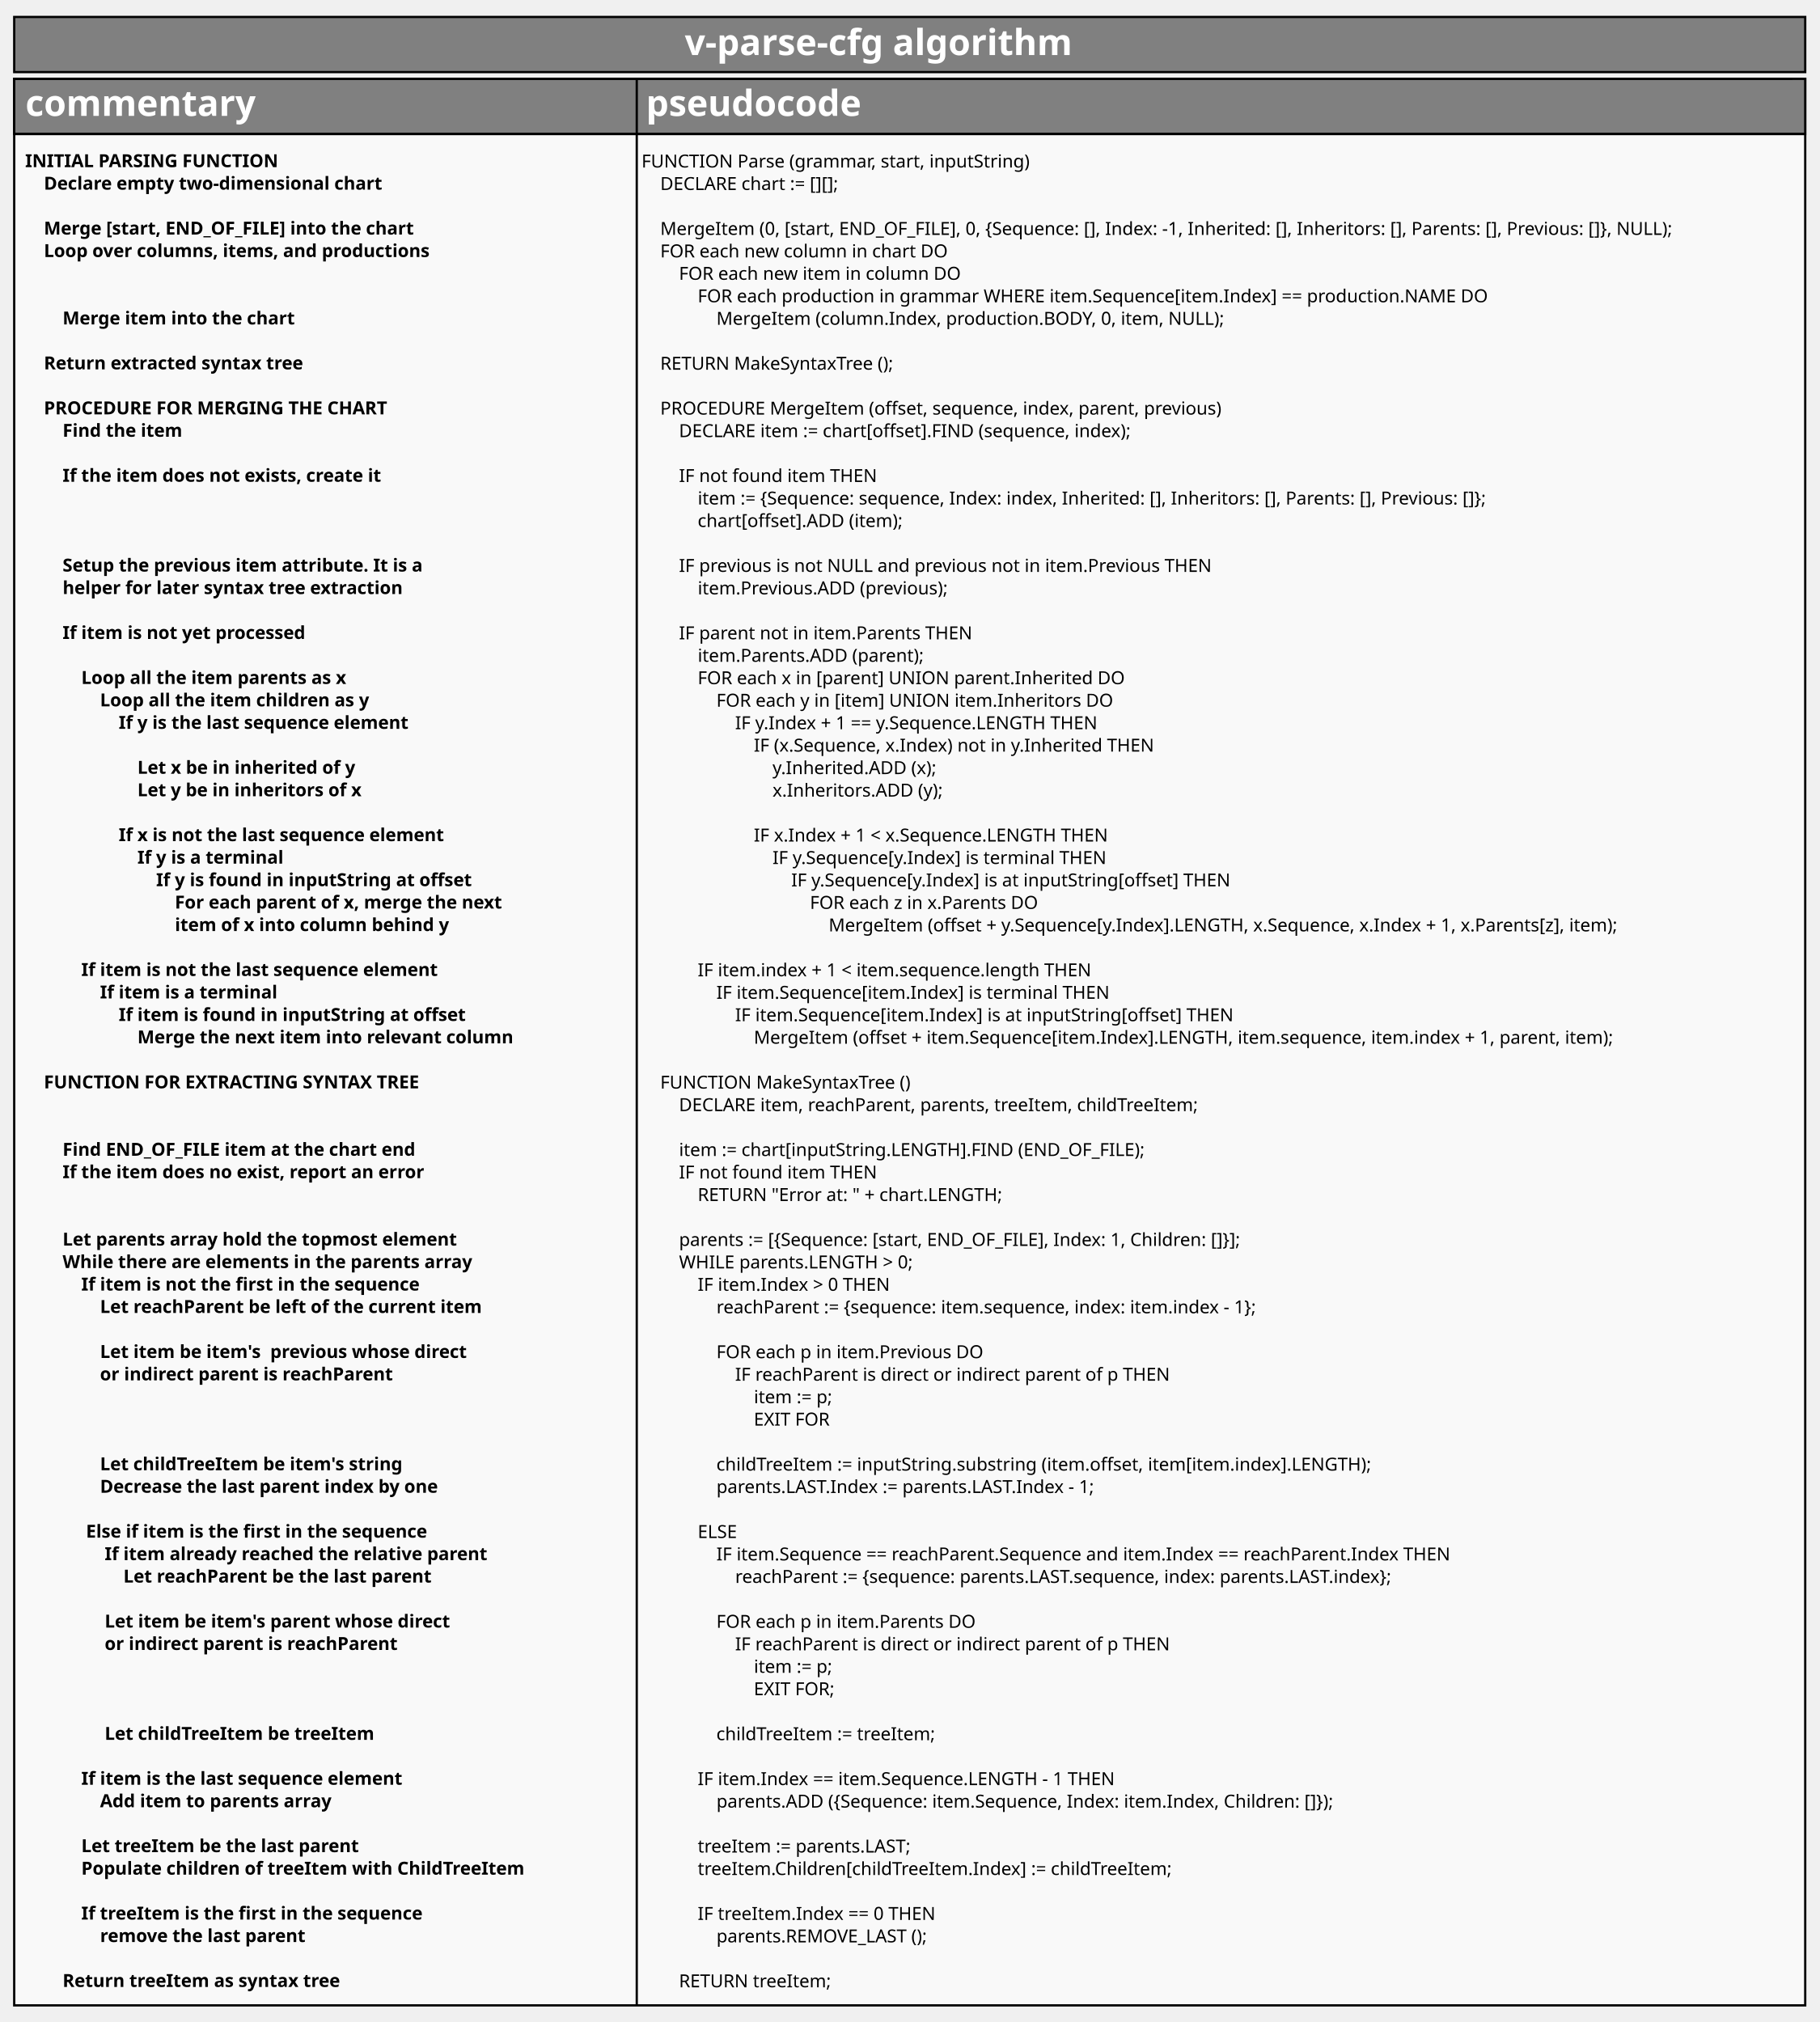
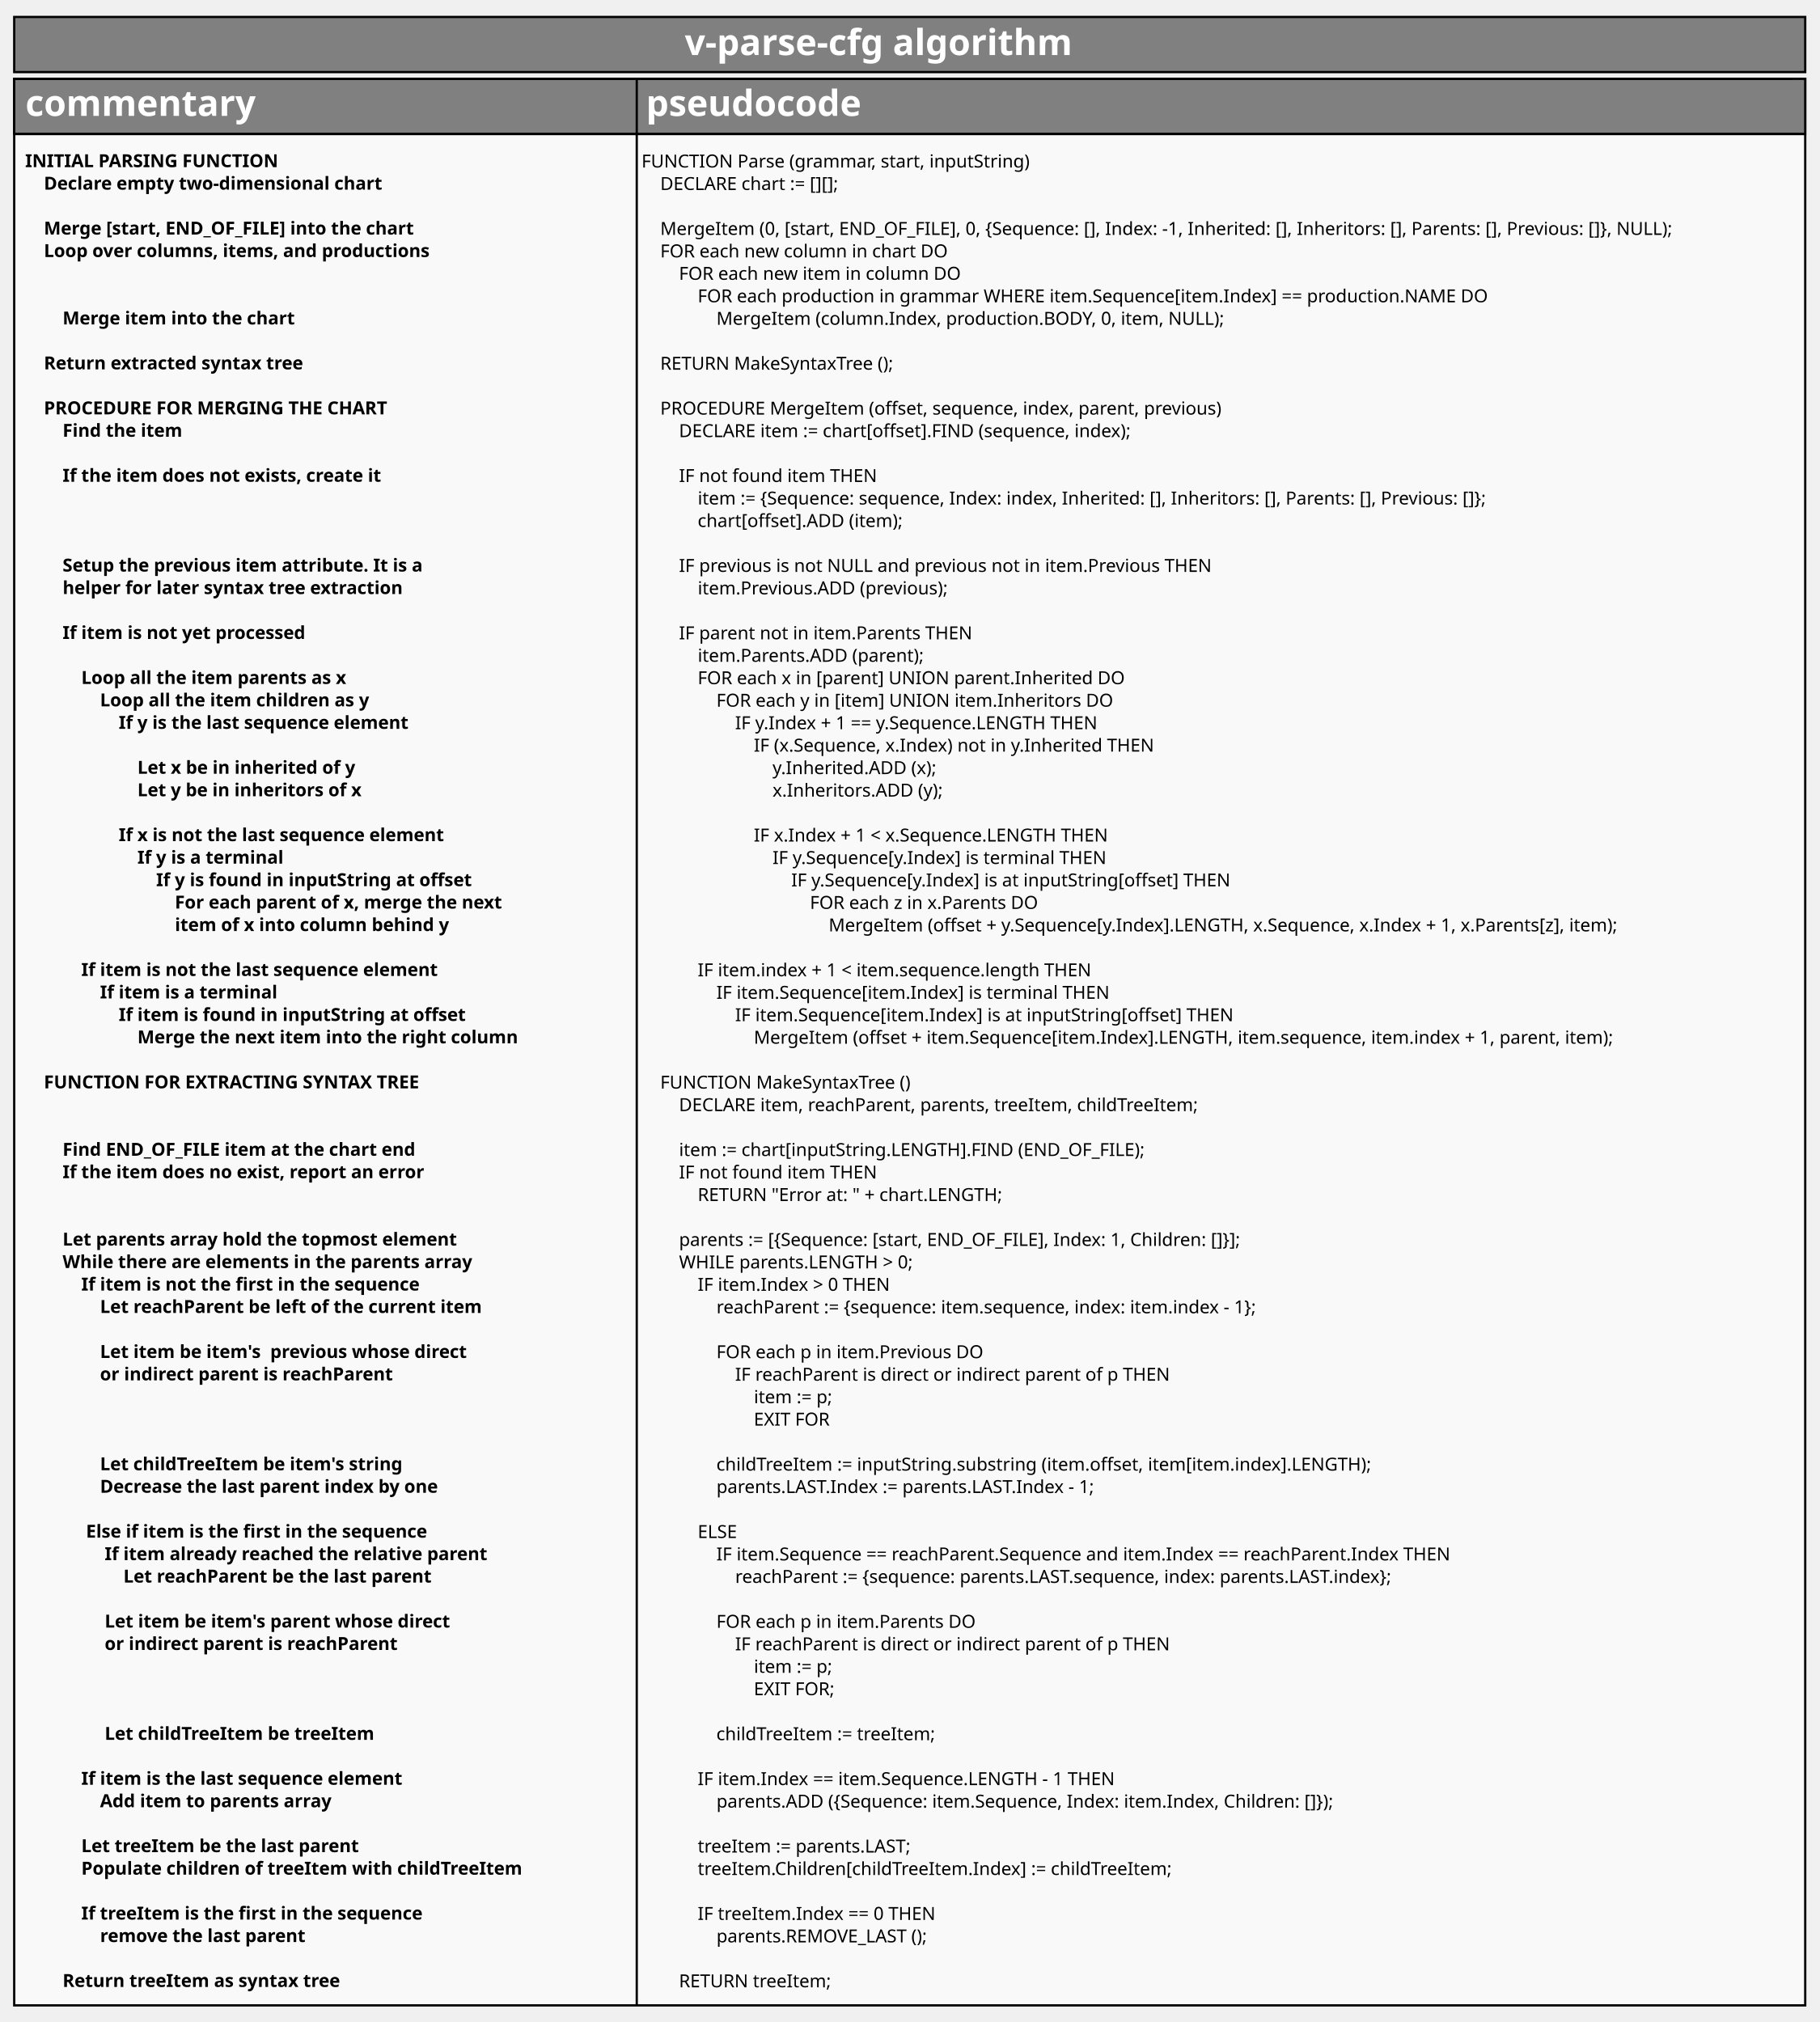
<svg xmlns="http://www.w3.org/2000/svg" width="810" height="900" viewBox="0 0 214.312 238.125" version="1.1" id="svg5">
  <defs id="defs2" />
  <g id="layer1">
    <rect style="fill:#808080;stroke:#000000;stroke-width:0.265;stroke-miterlimit:4;stroke-dasharray:none" id="rect3934" width="210.899" height="6.494" x="1.673" y="1.996" />
    <rect style="fill:#f9f9f9;stroke:#000000;stroke-width:0.265;stroke-miterlimit:4;stroke-dasharray:none" id="rect47043" width="210.899" height="226.879" x="1.673" y="9.288" />
    <rect style="fill:#808080;stroke:#000000;stroke-width:0.265;stroke-miterlimit:4;stroke-dasharray:none" id="rect61286" width="210.899" height="6.494" x="1.673" y="9.288" />
    <text xml:space="preserve" style="font-size:2.117px;line-height:1.25;font-family:sans-serif;stroke-width:0.265" x="73.345" y="19.726" id="text2938">
      <tspan id="tspan2936" style="font-size:2.117px;stroke-width:0.265" x="73.345" y="19.726">    FUNCTION Parse (grammar, start, inputString)</tspan>
      <tspan style="font-size:2.117px;stroke-width:0.265" x="73.345" y="22.372" id="tspan2940">        DECLARE chart := [][];</tspan>
      <tspan style="font-size:2.117px;stroke-width:0.265" x="73.345" y="25.018" id="tspan2942">        </tspan>
      <tspan style="font-size:2.117px;stroke-width:0.265" x="73.345" y="27.664" id="tspan2944">        MergeItem (0, [start, END_OF_FILE], 0, {Sequence: [], Index: -1, Inherited: [], Inheritors: [], Parents: [], Previous: []}, NULL);</tspan>
      <tspan style="font-size:2.117px;stroke-width:0.265" x="73.345" y="30.31" id="tspan2946">        FOR each new column in chart DO</tspan>
      <tspan style="font-size:2.117px;stroke-width:0.265" x="73.345" y="32.956" id="tspan2948">            FOR each new item in column DO</tspan>
      <tspan style="font-size:2.117px;stroke-width:0.265" x="73.345" y="35.602" id="tspan2950">                FOR each production in grammar WHERE item.Sequence[item.Index] == production.NAME DO</tspan>
      <tspan style="font-size:2.117px;stroke-width:0.265" x="73.345" y="38.247" id="tspan2952">                    MergeItem (column.Index, production.BODY, 0, item, NULL);</tspan>
      <tspan style="font-size:2.117px;stroke-width:0.265" x="73.345" y="40.893" id="tspan2954" />
      <tspan style="font-size:2.117px;stroke-width:0.265" x="73.345" y="43.539" id="tspan2956">        RETURN MakeSyntaxTree ();</tspan>
      <tspan style="font-size:2.117px;stroke-width:0.265" x="73.345" y="46.185" id="tspan2958" />
      <tspan style="font-size:2.117px;stroke-width:0.265" x="73.345" y="48.831" id="tspan2960">        PROCEDURE MergeItem (offset, sequence, index, parent, previous)</tspan>
      <tspan style="font-size:2.117px;stroke-width:0.265" x="73.345" y="51.477" id="tspan2962">            DECLARE item := chart[offset].FIND (sequence, index);</tspan>
      <tspan style="font-size:2.117px;stroke-width:0.265" x="73.345" y="54.122" id="tspan2964" />
      <tspan style="font-size:2.117px;stroke-width:0.265" x="73.345" y="56.768" id="tspan2966">            IF not found item THEN</tspan>
      <tspan style="font-size:2.117px;stroke-width:0.265" x="73.345" y="59.414" id="tspan2968">                item := {Sequence: sequence, Index: index, Inherited: [], Inheritors: [], Parents: [], Previous: []};</tspan>
      <tspan style="font-size:2.117px;stroke-width:0.265" x="73.345" y="62.06" id="tspan2970">                chart[offset].ADD (item);</tspan>
      <tspan style="font-size:2.117px;stroke-width:0.265" x="73.345" y="64.706" id="tspan2972" />
      <tspan style="font-size:2.117px;stroke-width:0.265" x="73.345" y="67.352" id="tspan2974">            IF previous is not NULL and previous not in item.Previous THEN</tspan>
      <tspan style="font-size:2.117px;stroke-width:0.265" x="73.345" y="69.997" id="tspan2976">                item.Previous.ADD (previous);</tspan>
      <tspan style="font-size:2.117px;stroke-width:0.265" x="73.345" y="72.643" id="tspan2978" />
      <tspan style="font-size:2.117px;stroke-width:0.265" x="73.345" y="75.289" id="tspan2980">            IF parent not in item.Parents THEN</tspan>
      <tspan style="font-size:2.117px;stroke-width:0.265" x="73.345" y="77.935" id="tspan2982">                item.Parents.ADD (parent);</tspan>
      <tspan style="font-size:2.117px;stroke-width:0.265" x="73.345" y="80.581" id="tspan2984">                FOR each x in [parent] UNION parent.Inherited DO</tspan>
      <tspan style="font-size:2.117px;stroke-width:0.265" x="73.345" y="83.227" id="tspan2986">                    FOR each y in [item] UNION item.Inheritors DO</tspan>
      <tspan style="font-size:2.117px;stroke-width:0.265" x="73.345" y="85.872" id="tspan2988">                        IF y.Index + 1 == y.Sequence.LENGTH THEN</tspan>
      <tspan style="font-size:2.117px;stroke-width:0.265" x="73.345" y="88.518" id="tspan2990">                            IF (x.Sequence, x.Index) not in y.Inherited THEN</tspan>
      <tspan style="font-size:2.117px;stroke-width:0.265" x="73.345" y="91.164" id="tspan2992">                                y.Inherited.ADD (x);</tspan>
      <tspan style="font-size:2.117px;stroke-width:0.265" x="73.345" y="93.81" id="tspan2994">                                x.Inheritors.ADD (y);</tspan>
      <tspan style="font-size:2.117px;stroke-width:0.265" x="73.345" y="96.456" id="tspan2996" />
      <tspan style="font-size:2.117px;stroke-width:0.265" x="73.345" y="99.102" id="tspan2998">                            IF x.Index + 1 &lt; x.Sequence.LENGTH THEN</tspan>
      <tspan style="font-size:2.117px;stroke-width:0.265" x="73.345" y="101.747" id="tspan3000">                                IF y.Sequence[y.Index] is terminal THEN</tspan>
      <tspan style="font-size:2.117px;stroke-width:0.265" x="73.345" y="104.393" id="tspan3002">                                    IF y.Sequence[y.Index] is at inputString[offset] THEN</tspan>
      <tspan style="font-size:2.117px;stroke-width:0.265" x="73.345" y="107.039" id="tspan3004">                                        FOR each z in x.Parents DO</tspan>
      <tspan style="font-size:2.117px;stroke-width:0.265" x="73.345" y="109.685" id="tspan3006">                                            MergeItem (offset + y.Sequence[y.Index].LENGTH, x.Sequence, x.Index + 1, x.Parents[z], item);</tspan>
      <tspan style="font-size:2.117px;stroke-width:0.265" x="73.345" y="112.331" id="tspan3008" />
      <tspan style="font-size:2.117px;stroke-width:0.265" x="73.345" y="114.977" id="tspan3010">                IF item.index + 1 &lt; item.sequence.length THEN</tspan>
      <tspan style="font-size:2.117px;stroke-width:0.265" x="73.345" y="117.622" id="tspan3012">                    IF item.Sequence[item.Index] is terminal THEN</tspan>
      <tspan style="font-size:2.117px;stroke-width:0.265" x="73.345" y="120.268" id="tspan3014">                        IF item.Sequence[item.Index] is at inputString[offset] THEN</tspan>
      <tspan style="font-size:2.117px;stroke-width:0.265" x="73.345" y="122.914" id="tspan3016">                            MergeItem (offset + item.Sequence[item.Index].LENGTH, item.sequence, item.index + 1, parent, item);</tspan>
      <tspan style="font-size:2.117px;stroke-width:0.265" x="73.345" y="125.56" id="tspan3018" />
      <tspan style="font-size:2.117px;stroke-width:0.265" x="73.345" y="128.206" id="tspan3020">        FUNCTION MakeSyntaxTree ()</tspan>
      <tspan style="font-size:2.117px;stroke-width:0.265" x="73.345" y="130.852" id="tspan3022">            DECLARE item, reachParent, parents, treeItem, childTreeItem;</tspan>
      <tspan style="font-size:2.117px;stroke-width:0.265" x="73.345" y="133.498" id="tspan3024">            </tspan>
      <tspan style="font-size:2.117px;stroke-width:0.265" x="73.345" y="136.143" id="tspan3026">            item := chart[inputString.LENGTH].FIND (END_OF_FILE);</tspan>
      <tspan style="font-size:2.117px;stroke-width:0.265" x="73.345" y="138.789" id="tspan3028">            IF not found item THEN</tspan>
      <tspan style="font-size:2.117px;stroke-width:0.265" x="73.345" y="141.435" id="tspan3030">                RETURN "Error at: " + chart.LENGTH;</tspan>
      <tspan style="font-size:2.117px;stroke-width:0.265" x="73.345" y="144.081" id="tspan3032">            </tspan>
      <tspan style="font-size:2.117px;stroke-width:0.265" x="73.345" y="146.727" id="tspan3034">            parents := [{Sequence: [start, END_OF_FILE], Index: 1, Children: []}];</tspan>
      <tspan style="font-size:2.117px;stroke-width:0.265" x="73.345" y="149.373" id="tspan3036">            WHILE parents.LENGTH &gt; 0;</tspan>
      <tspan style="font-size:2.117px;stroke-width:0.265" x="73.345" y="152.018" id="tspan3038">                IF item.Index &gt; 0 THEN</tspan>
      <tspan style="font-size:2.117px;stroke-width:0.265" x="73.345" y="154.664" id="tspan3040">                    reachParent := {sequence: item.sequence, index: item.index - 1};</tspan>
      <tspan style="font-size:2.117px;stroke-width:0.265" x="73.345" y="157.31" id="tspan29794" />
      <tspan style="font-size:2.117px;stroke-width:0.265" x="73.345" y="159.956" id="tspan3042">                    FOR each p in item.Previous DO</tspan>
      <tspan style="font-size:2.117px;stroke-width:0.265" x="73.345" y="162.602" id="tspan3044">                        IF reachParent is direct or indirect parent of p THEN</tspan>
      <tspan style="font-size:2.117px;stroke-width:0.265" x="73.345" y="165.248" id="tspan3046">                            item := p;</tspan>
      <tspan style="font-size:2.117px;stroke-width:0.265" x="73.345" y="167.893" id="tspan3048">                            EXIT FOR</tspan>
      <tspan style="font-size:2.117px;stroke-width:0.265" x="73.345" y="170.539" id="tspan3050" />
      <tspan style="font-size:2.117px;stroke-width:0.265" x="73.345" y="173.185" id="tspan3052">                    childTreeItem := inputString.substring (item.offset, item[item.index].LENGTH);</tspan>
      <tspan style="font-size:2.117px;stroke-width:0.265" x="73.345" y="175.831" id="tspan3054">                    parents.LAST.Index := parents.LAST.Index - 1;</tspan>
      <tspan style="font-size:2.117px;stroke-width:0.265" x="73.345" y="178.477" id="tspan3056" />
      <tspan style="font-size:2.117px;stroke-width:0.265" x="73.345" y="181.123" id="tspan3058">                ELSE</tspan>
      <tspan style="font-size:2.117px;stroke-width:0.265" x="73.345" y="183.768" id="tspan3060">                    IF item.Sequence == reachParent.Sequence and item.Index == reachParent.Index THEN</tspan>
      <tspan style="font-size:2.117px;stroke-width:0.265" x="73.345" y="186.414" id="tspan3062">                        reachParent := {sequence: parents.LAST.sequence, index: parents.LAST.index};</tspan>
      <tspan style="font-size:2.117px;stroke-width:0.265" x="73.345" y="189.06" id="tspan3064" />
      <tspan style="font-size:2.117px;stroke-width:0.265" x="73.345" y="191.706" id="tspan3066">                    FOR each p in item.Parents DO</tspan>
      <tspan style="font-size:2.117px;stroke-width:0.265" x="73.345" y="194.352" id="tspan3068">                        IF reachParent is direct or indirect parent of p THEN</tspan>
      <tspan style="font-size:2.117px;stroke-width:0.265" x="73.345" y="196.998" id="tspan3070">                            item := p;</tspan>
      <tspan style="font-size:2.117px;stroke-width:0.265" x="73.345" y="199.643" id="tspan3072">                            EXIT FOR;</tspan>
      <tspan style="font-size:2.117px;stroke-width:0.265" x="73.345" y="202.289" id="tspan3074">                            </tspan>
      <tspan style="font-size:2.117px;stroke-width:0.265" x="73.345" y="204.935" id="tspan3076">                    childTreeItem := treeItem;</tspan>
      <tspan style="font-size:2.117px;stroke-width:0.265" x="73.345" y="207.581" id="tspan3078">                </tspan>
      <tspan style="font-size:2.117px;stroke-width:0.265" x="73.345" y="210.227" id="tspan3080">                IF item.Index == item.Sequence.LENGTH - 1 THEN</tspan>
      <tspan style="font-size:2.117px;stroke-width:0.265" x="73.345" y="212.873" id="tspan3082">                    parents.ADD ({Sequence: item.Sequence, Index: item.Index, Children: []});</tspan>
      <tspan style="font-size:2.117px;stroke-width:0.265" x="73.345" y="215.518" id="tspan3084">                </tspan>
      <tspan style="font-size:2.117px;stroke-width:0.265" x="73.345" y="218.164" id="tspan3086">                treeItem := parents.LAST;</tspan>
      <tspan style="font-size:2.117px;stroke-width:0.265" x="73.345" y="220.81" id="tspan3088">                treeItem.Children[childTreeItem.Index] := childTreeItem;</tspan>
      <tspan style="font-size:2.117px;stroke-width:0.265" x="73.345" y="223.456" id="tspan3090">                </tspan>
      <tspan style="font-size:2.117px;stroke-width:0.265" x="73.345" y="226.102" id="tspan3092">                IF treeItem.Index == 0 THEN</tspan>
      <tspan style="font-size:2.117px;stroke-width:0.265" x="73.345" y="228.748" id="tspan3094">                    parents.REMOVE_LAST ();                </tspan>
      <tspan style="font-size:2.117px;stroke-width:0.265" x="73.345" y="231.393" id="tspan3096">            </tspan>
      <tspan style="font-size:2.117px;stroke-width:0.265" x="73.345" y="234.039" id="tspan3098">            RETURN treeItem;</tspan>
      <tspan style="font-size:2.117px;stroke-width:0.265" x="73.345" y="236.685" id="tspan3100" />
    </text>
    <text xml:space="preserve" style="font-style:normal;font-variant:normal;font-weight:bold;font-stretch:normal;font-size:2.117px;line-height:1.25;font-family:sans-serif;-inkscape-font-specification:'sans-serif Bold';stroke-width:0.265" x="2.966" y="19.689" id="text7512">
      <tspan style="font-style:normal;font-variant:normal;font-weight:bold;font-stretch:normal;font-size:2.117px;font-family:sans-serif;-inkscape-font-specification:'sans-serif Bold';stroke-width:0.265" x="2.966" y="19.689" id="tspan7510">INITIAL PARSING FUNCTION</tspan>
      <tspan style="font-style:normal;font-variant:normal;font-weight:bold;font-stretch:normal;font-size:2.117px;font-family:sans-serif;-inkscape-font-specification:'sans-serif Bold';stroke-width:0.265" x="2.966" y="22.335" id="tspan13142">    Declare empty two-dimensional chart</tspan>
      <tspan style="font-style:normal;font-variant:normal;font-weight:bold;font-stretch:normal;font-size:2.117px;font-family:sans-serif;-inkscape-font-specification:'sans-serif Bold';stroke-width:0.265" x="2.966" y="24.981" id="tspan13144" />
      <tspan style="font-style:normal;font-variant:normal;font-weight:bold;font-stretch:normal;font-size:2.117px;font-family:sans-serif;-inkscape-font-specification:'sans-serif Bold';stroke-width:0.265" x="2.966" y="27.627" id="tspan13146">    Merge [start, END_OF_FILE] into the chart</tspan>
      <tspan style="font-style:normal;font-variant:normal;font-weight:bold;font-stretch:normal;font-size:2.117px;font-family:sans-serif;-inkscape-font-specification:'sans-serif Bold';stroke-width:0.265" x="2.966" y="30.272" id="tspan13148">    Loop over columns, items, and productions</tspan>
      <tspan style="font-style:normal;font-variant:normal;font-weight:bold;font-stretch:normal;font-size:2.117px;font-family:sans-serif;-inkscape-font-specification:'sans-serif Bold';stroke-width:0.265" x="2.966" y="32.918" id="tspan13700" />
      <tspan style="font-style:normal;font-variant:normal;font-weight:bold;font-stretch:normal;font-size:2.117px;font-family:sans-serif;-inkscape-font-specification:'sans-serif Bold';stroke-width:0.265" x="2.966" y="35.564" id="tspan13702" />
      <tspan style="font-style:normal;font-variant:normal;font-weight:bold;font-stretch:normal;font-size:2.117px;font-family:sans-serif;-inkscape-font-specification:'sans-serif Bold';stroke-width:0.265" x="2.966" y="38.21" id="tspan13704">        Merge item into the chart</tspan>
      <tspan style="font-style:normal;font-variant:normal;font-weight:bold;font-stretch:normal;font-size:2.117px;font-family:sans-serif;-inkscape-font-specification:'sans-serif Bold';stroke-width:0.265" x="2.966" y="40.856" id="tspan13706" />
      <tspan style="font-style:normal;font-variant:normal;font-weight:bold;font-stretch:normal;font-size:2.117px;font-family:sans-serif;-inkscape-font-specification:'sans-serif Bold';stroke-width:0.265" x="2.966" y="43.502" id="tspan13708">    Return extracted syntax tree</tspan>
      <tspan style="font-style:normal;font-variant:normal;font-weight:bold;font-stretch:normal;font-size:2.117px;font-family:sans-serif;-inkscape-font-specification:'sans-serif Bold';stroke-width:0.265" x="2.966" y="46.147" id="tspan13710" />
      <tspan style="font-style:normal;font-variant:normal;font-weight:bold;font-stretch:normal;font-size:2.117px;font-family:sans-serif;-inkscape-font-specification:'sans-serif Bold';stroke-width:0.265" x="2.966" y="48.793" id="tspan13712">    PROCEDURE FOR MERGING THE CHART</tspan>
      <tspan style="font-style:normal;font-variant:normal;font-weight:bold;font-stretch:normal;font-size:2.117px;font-family:sans-serif;-inkscape-font-specification:'sans-serif Bold';stroke-width:0.265" x="2.966" y="51.439" id="tspan13716">        Find the item</tspan>
      <tspan style="font-style:normal;font-variant:normal;font-weight:bold;font-stretch:normal;font-size:2.117px;font-family:sans-serif;-inkscape-font-specification:'sans-serif Bold';stroke-width:0.265" x="2.966" y="54.085" id="tspan13720" />
      <tspan style="font-style:normal;font-variant:normal;font-weight:bold;font-stretch:normal;font-size:2.117px;font-family:sans-serif;-inkscape-font-specification:'sans-serif Bold';stroke-width:0.265" x="2.966" y="56.731" id="tspan13726">        If the item does not exists, create it</tspan>
      <tspan style="font-style:normal;font-variant:normal;font-weight:bold;font-stretch:normal;font-size:2.117px;font-family:sans-serif;-inkscape-font-specification:'sans-serif Bold';stroke-width:0.265" x="2.966" y="59.377" id="tspan13732" />
      <tspan style="font-style:normal;font-variant:normal;font-weight:bold;font-stretch:normal;font-size:2.117px;font-family:sans-serif;-inkscape-font-specification:'sans-serif Bold';stroke-width:0.265" x="2.966" y="62.022" id="tspan13734" />
      <tspan style="font-style:normal;font-variant:normal;font-weight:bold;font-stretch:normal;font-size:2.117px;font-family:sans-serif;-inkscape-font-specification:'sans-serif Bold';stroke-width:0.265" x="2.966" y="64.668" id="tspan13736" />
      <tspan style="font-style:normal;font-variant:normal;font-weight:bold;font-stretch:normal;font-size:2.117px;font-family:sans-serif;-inkscape-font-specification:'sans-serif Bold';stroke-width:0.265" x="2.966" y="67.314" id="tspan13738">        Setup the previous item attribute. It is a</tspan>
      <tspan style="font-style:normal;font-variant:normal;font-weight:bold;font-stretch:normal;font-size:2.117px;font-family:sans-serif;-inkscape-font-specification:'sans-serif Bold';stroke-width:0.265" x="2.966" y="69.96" id="tspan13794">        helper for later syntax tree extraction</tspan>
      <tspan style="font-style:normal;font-variant:normal;font-weight:bold;font-stretch:normal;font-size:2.117px;font-family:sans-serif;-inkscape-font-specification:'sans-serif Bold';stroke-width:0.265" x="2.966" y="72.606" id="tspan13742" />
      <tspan style="font-style:normal;font-variant:normal;font-weight:bold;font-stretch:normal;font-size:2.117px;font-family:sans-serif;-inkscape-font-specification:'sans-serif Bold';stroke-width:0.265" x="2.966" y="75.252" id="tspan13744">        If item is not yet processed</tspan>
      <tspan style="font-style:normal;font-variant:normal;font-weight:bold;font-stretch:normal;font-size:2.117px;font-family:sans-serif;-inkscape-font-specification:'sans-serif Bold';stroke-width:0.265" x="2.966" y="77.897" id="tspan13746" />
      <tspan style="font-style:normal;font-variant:normal;font-weight:bold;font-stretch:normal;font-size:2.117px;font-family:sans-serif;-inkscape-font-specification:'sans-serif Bold';stroke-width:0.265" x="2.966" y="80.543" id="tspan13748">            Loop all the item parents as x</tspan>
      <tspan style="font-style:normal;font-variant:normal;font-weight:bold;font-stretch:normal;font-size:2.117px;font-family:sans-serif;-inkscape-font-specification:'sans-serif Bold';stroke-width:0.265" x="2.966" y="83.189" id="tspan13750">                Loop all the item children as y</tspan>
      <tspan style="font-style:normal;font-variant:normal;font-weight:bold;font-stretch:normal;font-size:2.117px;font-family:sans-serif;-inkscape-font-specification:'sans-serif Bold';stroke-width:0.265" x="2.966" y="85.835" id="tspan13754">                    If y is the last sequence element</tspan>
      <tspan style="font-style:normal;font-variant:normal;font-weight:bold;font-stretch:normal;font-size:2.117px;font-family:sans-serif;-inkscape-font-specification:'sans-serif Bold';stroke-width:0.265" x="2.966" y="88.481" id="tspan13758" />
      <tspan style="font-style:normal;font-variant:normal;font-weight:bold;font-stretch:normal;font-size:2.117px;font-family:sans-serif;-inkscape-font-specification:'sans-serif Bold';stroke-width:0.265" x="2.966" y="91.127" id="tspan13760">                        Let x be in inherited of y</tspan>
      <tspan style="font-style:normal;font-variant:normal;font-weight:bold;font-stretch:normal;font-size:2.117px;font-family:sans-serif;-inkscape-font-specification:'sans-serif Bold';stroke-width:0.265" x="2.966" y="93.772" id="tspan13764">                        Let y be in inheritors of x</tspan>
      <tspan style="font-style:normal;font-variant:normal;font-weight:bold;font-stretch:normal;font-size:2.117px;font-family:sans-serif;-inkscape-font-specification:'sans-serif Bold';stroke-width:0.265" x="2.966" y="96.418" id="tspan49058" />
      <tspan style="font-style:normal;font-variant:normal;font-weight:bold;font-stretch:normal;font-size:2.117px;font-family:sans-serif;-inkscape-font-specification:'sans-serif Bold';stroke-width:0.265" x="2.966" y="99.064" id="tspan13766">                    If x is not the last sequence element</tspan>
      <tspan style="font-style:normal;font-variant:normal;font-weight:bold;font-stretch:normal;font-size:2.117px;font-family:sans-serif;-inkscape-font-specification:'sans-serif Bold';stroke-width:0.265" x="2.966" y="101.71" id="tspan13768">                        If y is a terminal</tspan>
      <tspan style="font-style:normal;font-variant:normal;font-weight:bold;font-stretch:normal;font-size:2.117px;font-family:sans-serif;-inkscape-font-specification:'sans-serif Bold';stroke-width:0.265" x="2.966" y="104.356" id="tspan13770">                            If y is found in inputString at offset</tspan>
      <tspan style="font-style:normal;font-variant:normal;font-weight:bold;font-stretch:normal;font-size:2.117px;font-family:sans-serif;-inkscape-font-specification:'sans-serif Bold';stroke-width:0.265" x="2.966" y="107.002" id="tspan13774">                                For each parent of x, merge the next</tspan>
      <tspan style="font-style:normal;font-variant:normal;font-weight:bold;font-stretch:normal;font-size:2.117px;font-family:sans-serif;-inkscape-font-specification:'sans-serif Bold';stroke-width:0.265" x="2.966" y="109.648" id="tspan16066">                                item of x into column behind y</tspan>
      <tspan style="font-style:normal;font-variant:normal;font-weight:bold;font-stretch:normal;font-size:2.117px;font-family:sans-serif;-inkscape-font-specification:'sans-serif Bold';stroke-width:0.265" x="2.966" y="112.293" id="tspan13780" />
      <tspan style="font-style:normal;font-variant:normal;font-weight:bold;font-stretch:normal;font-size:2.117px;font-family:sans-serif;-inkscape-font-specification:'sans-serif Bold';stroke-width:0.265" x="2.966" y="114.939" id="tspan13782">            If item is not the last sequence element</tspan>
      <tspan style="font-style:normal;font-variant:normal;font-weight:bold;font-stretch:normal;font-size:2.117px;font-family:sans-serif;-inkscape-font-specification:'sans-serif Bold';stroke-width:0.265" x="2.966" y="117.585" id="tspan13784">                If item is a terminal</tspan>
      <tspan style="font-style:normal;font-variant:normal;font-weight:bold;font-stretch:normal;font-size:2.117px;font-family:sans-serif;-inkscape-font-specification:'sans-serif Bold';stroke-width:0.265" x="2.966" y="120.231" id="tspan13786">                    If item is found in inputString at offset</tspan>
-       <tspan style="font-style:normal;font-variant:normal;font-weight:bold;font-stretch:normal;font-size:2.117px;font-family:sans-serif;-inkscape-font-specification:'sans-serif Bold';stroke-width:0.265" x="2.966" y="122.877" id="tspan16070">                        Merge the next item into relevant column</tspan>
+       <tspan style="font-style:normal;font-variant:normal;font-weight:bold;font-stretch:normal;font-size:2.117px;font-family:sans-serif;-inkscape-font-specification:'sans-serif Bold';stroke-width:0.265" x="2.966" y="122.877" id="tspan16070">                        Merge the next item into the right column</tspan>
      <tspan style="font-style:normal;font-variant:normal;font-weight:bold;font-stretch:normal;font-size:2.117px;font-family:sans-serif;-inkscape-font-specification:'sans-serif Bold';stroke-width:0.265" x="2.966" y="125.523" id="tspan13790" />
      <tspan style="font-style:normal;font-variant:normal;font-weight:bold;font-stretch:normal;font-size:2.117px;font-family:sans-serif;-inkscape-font-specification:'sans-serif Bold';stroke-width:0.265" x="2.966" y="128.168" id="tspan13792">    FUNCTION FOR EXTRACTING SYNTAX TREE</tspan>
      <tspan style="font-style:normal;font-variant:normal;font-weight:bold;font-stretch:normal;font-size:2.117px;font-family:sans-serif;-inkscape-font-specification:'sans-serif Bold';stroke-width:0.265" x="2.966" y="130.814" id="tspan13798" />
      <tspan style="font-style:normal;font-variant:normal;font-weight:bold;font-stretch:normal;font-size:2.117px;font-family:sans-serif;-inkscape-font-specification:'sans-serif Bold';stroke-width:0.265" x="2.966" y="133.46" id="tspan13800" />
      <tspan style="font-style:normal;font-variant:normal;font-weight:bold;font-stretch:normal;font-size:2.117px;font-family:sans-serif;-inkscape-font-specification:'sans-serif Bold';stroke-width:0.265" x="2.966" y="136.106" id="tspan13804">        Find END_OF_FILE item at the chart end</tspan>
      <tspan style="font-style:normal;font-variant:normal;font-weight:bold;font-stretch:normal;font-size:2.117px;font-family:sans-serif;-inkscape-font-specification:'sans-serif Bold';stroke-width:0.265" x="2.966" y="138.752" id="tspan13820">        If the item does no exist, report an error</tspan>
      <tspan style="font-style:normal;font-variant:normal;font-weight:bold;font-stretch:normal;font-size:2.117px;font-family:sans-serif;-inkscape-font-specification:'sans-serif Bold';stroke-width:0.265" x="2.966" y="141.398" id="tspan13810" />
      <tspan style="font-style:normal;font-variant:normal;font-weight:bold;font-stretch:normal;font-size:2.117px;font-family:sans-serif;-inkscape-font-specification:'sans-serif Bold';stroke-width:0.265" x="2.966" y="144.043" id="tspan8207" />
      <tspan style="font-style:normal;font-variant:normal;font-weight:bold;font-stretch:normal;font-size:2.117px;font-family:sans-serif;-inkscape-font-specification:'sans-serif Bold';stroke-width:0.265" x="2.966" y="146.689" id="tspan13814">        Let parents array hold the topmost element</tspan>
      <tspan style="font-style:normal;font-variant:normal;font-weight:bold;font-stretch:normal;font-size:2.117px;font-family:sans-serif;-inkscape-font-specification:'sans-serif Bold';stroke-width:0.265" x="2.966" y="149.335" id="tspan13816">        While there are elements in the parents array</tspan>
      <tspan style="font-style:normal;font-variant:normal;font-weight:bold;font-stretch:normal;font-size:2.117px;font-family:sans-serif;-inkscape-font-specification:'sans-serif Bold';stroke-width:0.265" x="2.966" y="151.981" id="tspan13818">            If item is not the first in the sequence</tspan>
      <tspan style="font-style:normal;font-variant:normal;font-weight:bold;font-stretch:normal;font-size:2.117px;font-family:sans-serif;-inkscape-font-specification:'sans-serif Bold';stroke-width:0.265" x="2.966" y="154.627" id="tspan13824">                Let reachParent be left of the current item</tspan>
      <tspan style="font-style:normal;font-variant:normal;font-weight:bold;font-stretch:normal;font-size:2.117px;font-family:sans-serif;-inkscape-font-specification:'sans-serif Bold';stroke-width:0.265" x="2.966" y="157.273" id="tspan28610" />
      <tspan style="font-style:normal;font-variant:normal;font-weight:bold;font-stretch:normal;font-size:2.117px;font-family:sans-serif;-inkscape-font-specification:'sans-serif Bold';stroke-width:0.265" x="2.966" y="159.918" id="tspan40254">                Let item be item's  previous whose direct</tspan>
      <tspan style="font-style:normal;font-variant:normal;font-weight:bold;font-stretch:normal;font-size:2.117px;font-family:sans-serif;-inkscape-font-specification:'sans-serif Bold';stroke-width:0.265" x="2.966" y="162.564" id="tspan13832">                or indirect parent is reachParent</tspan>
      <tspan style="font-style:normal;font-variant:normal;font-weight:bold;font-stretch:normal;font-size:2.117px;font-family:sans-serif;-inkscape-font-specification:'sans-serif Bold';stroke-width:0.265" x="2.966" y="165.21" id="tspan13834" />
      <tspan style="font-style:normal;font-variant:normal;font-weight:bold;font-stretch:normal;font-size:2.117px;font-family:sans-serif;-inkscape-font-specification:'sans-serif Bold';stroke-width:0.265" x="2.966" y="167.856" id="tspan13836" />
      <tspan style="font-style:normal;font-variant:normal;font-weight:bold;font-stretch:normal;font-size:2.117px;font-family:sans-serif;-inkscape-font-specification:'sans-serif Bold';stroke-width:0.265" x="2.966" y="170.502" id="tspan13838" />
      <tspan style="font-style:normal;font-variant:normal;font-weight:bold;font-stretch:normal;font-size:2.117px;font-family:sans-serif;-inkscape-font-specification:'sans-serif Bold';stroke-width:0.265" x="2.966" y="173.148" id="tspan13840">                Let childTreeItem be item's string</tspan>
      <tspan style="font-style:normal;font-variant:normal;font-weight:bold;font-stretch:normal;font-size:2.117px;font-family:sans-serif;-inkscape-font-specification:'sans-serif Bold';stroke-width:0.265" x="2.966" y="175.793" id="tspan13842">                Decrease the last parent index by one</tspan>
      <tspan style="font-style:normal;font-variant:normal;font-weight:bold;font-stretch:normal;font-size:2.117px;font-family:sans-serif;-inkscape-font-specification:'sans-serif Bold';stroke-width:0.265" x="2.966" y="178.439" id="tspan13844" />
      <tspan style="font-style:normal;font-variant:normal;font-weight:bold;font-stretch:normal;font-size:2.117px;font-family:sans-serif;-inkscape-font-specification:'sans-serif Bold';stroke-width:0.265" x="2.966" y="181.085" id="tspan13846">             Else if item is the first in the sequence</tspan>
      <tspan style="font-style:normal;font-variant:normal;font-weight:bold;font-stretch:normal;font-size:2.117px;font-family:sans-serif;-inkscape-font-specification:'sans-serif Bold';stroke-width:0.265" x="2.966" y="183.731" id="tspan13848">                 If item already reached the relative parent</tspan>
      <tspan style="font-style:normal;font-variant:normal;font-weight:bold;font-stretch:normal;font-size:2.117px;font-family:sans-serif;-inkscape-font-specification:'sans-serif Bold';stroke-width:0.265" x="2.966" y="186.377" id="tspan13850">                     Let reachParent be the last parent</tspan>
      <tspan style="font-style:normal;font-variant:normal;font-weight:bold;font-stretch:normal;font-size:2.117px;font-family:sans-serif;-inkscape-font-specification:'sans-serif Bold';stroke-width:0.265" x="2.966" y="189.023" id="tspan13852" />
      <tspan style="font-style:normal;font-variant:normal;font-weight:bold;font-stretch:normal;font-size:2.117px;font-family:sans-serif;-inkscape-font-specification:'sans-serif Bold';stroke-width:0.265" x="2.966" y="191.668" id="tspan13854">                 Let item be item's parent whose direct</tspan>
      <tspan style="font-style:normal;font-variant:normal;font-weight:bold;font-stretch:normal;font-size:2.117px;font-family:sans-serif;-inkscape-font-specification:'sans-serif Bold';stroke-width:0.265" x="2.966" y="194.314" id="tspan11041">                 or indirect parent is reachParent</tspan>
      <tspan style="font-style:normal;font-variant:normal;font-weight:bold;font-stretch:normal;font-size:2.117px;font-family:sans-serif;-inkscape-font-specification:'sans-serif Bold';stroke-width:0.265" x="2.966" y="196.96" id="tspan13858" />
      <tspan style="font-style:normal;font-variant:normal;font-weight:bold;font-stretch:normal;font-size:2.117px;font-family:sans-serif;-inkscape-font-specification:'sans-serif Bold';stroke-width:0.265" x="2.966" y="199.606" id="tspan13860" />
      <tspan style="font-style:normal;font-variant:normal;font-weight:bold;font-stretch:normal;font-size:2.117px;font-family:sans-serif;-inkscape-font-specification:'sans-serif Bold';stroke-width:0.265" x="2.966" y="202.252" id="tspan13864" />
      <tspan style="font-style:normal;font-variant:normal;font-weight:bold;font-stretch:normal;font-size:2.117px;font-family:sans-serif;-inkscape-font-specification:'sans-serif Bold';stroke-width:0.265" x="2.966" y="204.898" id="tspan13862">                 Let childTreeItem be treeItem</tspan>
      <tspan style="font-style:normal;font-variant:normal;font-weight:bold;font-stretch:normal;font-size:2.117px;font-family:sans-serif;-inkscape-font-specification:'sans-serif Bold';stroke-width:0.265" x="2.966" y="207.543" id="tspan13866" />
      <tspan style="font-style:normal;font-variant:normal;font-weight:bold;font-stretch:normal;font-size:2.117px;font-family:sans-serif;-inkscape-font-specification:'sans-serif Bold';stroke-width:0.265" x="2.966" y="210.189" id="tspan13868">            If item is the last sequence element</tspan>
      <tspan style="font-style:normal;font-variant:normal;font-weight:bold;font-stretch:normal;font-size:2.117px;font-family:sans-serif;-inkscape-font-specification:'sans-serif Bold';stroke-width:0.265" x="2.966" y="212.835" id="tspan13870">                Add item to parents array</tspan>
      <tspan style="font-style:normal;font-variant:normal;font-weight:bold;font-stretch:normal;font-size:2.117px;font-family:sans-serif;-inkscape-font-specification:'sans-serif Bold';stroke-width:0.265" x="2.966" y="215.481" id="tspan13872" />
      <tspan style="font-style:normal;font-variant:normal;font-weight:bold;font-stretch:normal;font-size:2.117px;font-family:sans-serif;-inkscape-font-specification:'sans-serif Bold';stroke-width:0.265" x="2.966" y="218.127" id="tspan13874">            Let treeItem be the last parent</tspan>
-       <tspan style="font-style:normal;font-variant:normal;font-weight:bold;font-stretch:normal;font-size:2.117px;font-family:sans-serif;-inkscape-font-specification:'sans-serif Bold';stroke-width:0.265" x="2.966" y="220.773" id="tspan13876">            Populate children of treeItem with ChildTreeItem</tspan>
+       <tspan style="font-style:normal;font-variant:normal;font-weight:bold;font-stretch:normal;font-size:2.117px;font-family:sans-serif;-inkscape-font-specification:'sans-serif Bold';stroke-width:0.265" x="2.966" y="220.773" id="tspan13876">            Populate children of treeItem with childTreeItem</tspan>
      <tspan style="font-style:normal;font-variant:normal;font-weight:bold;font-stretch:normal;font-size:2.117px;font-family:sans-serif;-inkscape-font-specification:'sans-serif Bold';stroke-width:0.265" x="2.966" y="223.419" id="tspan13878" />
      <tspan style="font-style:normal;font-variant:normal;font-weight:bold;font-stretch:normal;font-size:2.117px;font-family:sans-serif;-inkscape-font-specification:'sans-serif Bold';stroke-width:0.265" x="2.966" y="226.064" id="tspan13880">            If treeItem is the first in the sequence</tspan>
      <tspan style="font-style:normal;font-variant:normal;font-weight:bold;font-stretch:normal;font-size:2.117px;font-family:sans-serif;-inkscape-font-specification:'sans-serif Bold';stroke-width:0.265" x="2.966" y="228.71" id="tspan16078">                remove the last parent</tspan>
      <tspan style="font-style:normal;font-variant:normal;font-weight:bold;font-stretch:normal;font-size:2.117px;font-family:sans-serif;-inkscape-font-specification:'sans-serif Bold';stroke-width:0.265" x="2.966" y="231.356" id="tspan21250" />
      <tspan style="font-style:normal;font-variant:normal;font-weight:bold;font-stretch:normal;font-size:2.117px;font-family:sans-serif;-inkscape-font-specification:'sans-serif Bold';stroke-width:0.265" x="2.966" y="234.002" id="tspan21252">        Return treeItem as syntax tree</tspan>
    </text>
    <text xml:space="preserve" style="font-style:normal;font-variant:normal;font-weight:bold;font-stretch:normal;font-size:4.233px;line-height:1.25;font-family:sans-serif;-inkscape-font-specification:'sans-serif Bold';fill:#ffffff;stroke-width:0.265" x="2.996" y="13.647" id="text25742">
      <tspan id="tspan25740" style="font-style:normal;font-variant:normal;font-weight:bold;font-stretch:normal;font-family:sans-serif;-inkscape-font-specification:'sans-serif Bold';fill:#ffffff;stroke-width:0.265" x="2.996" y="13.647">commentary</tspan>
    </text>
    <text xml:space="preserve" style="font-style:normal;font-variant:normal;font-weight:bold;font-stretch:normal;font-size:4.233px;line-height:1.25;font-family:sans-serif;-inkscape-font-specification:'sans-serif Bold';fill:#ffffff;stroke-width:0.265" x="76.074" y="13.647" id="text32150">
      <tspan id="tspan32148" style="font-style:normal;font-variant:normal;font-weight:bold;font-stretch:normal;font-family:sans-serif;-inkscape-font-specification:'sans-serif Bold';fill:#ffffff;stroke-width:0.265" x="76.074" y="13.647">pseudocode</tspan>
    </text>
    <path style="fill:none;stroke:#000000;stroke-width:0.265px;stroke-linecap:butt;stroke-linejoin:miter;stroke-opacity:1" d="M 74.98,9.278 74.98,236.166" id="path47078" />
    <path style="fill:none;stroke:#000000;stroke-width:0.265px;stroke-linecap:butt;stroke-linejoin:miter;stroke-opacity:1" d="m 1.673,15.782 210.899,-2e-6" id="path47273" />
    <path style="fill:none;stroke:#000000;stroke-width:0.265px;stroke-linecap:butt;stroke-linejoin:miter;stroke-opacity:1" d="m 1.673,9.288 209.383,-2e-6" id="path2610" />
    <text xml:space="preserve" style="font-style:normal;font-variant:normal;font-weight:bold;font-stretch:normal;font-size:4.233px;line-height:1.25;font-family:sans-serif;-inkscape-font-specification:'sans-serif Bold';fill:#ffffff;stroke-width:0.265" x="80.636" y="6.486" id="text1284">
      <tspan id="tspan1282" style="font-style:normal;font-variant:normal;font-weight:bold;font-stretch:normal;font-family:sans-serif;-inkscape-font-specification:'sans-serif Bold';fill:#ffffff;stroke-width:0.265" x="80.636" y="6.486">v-parse-cfg algorithm</tspan>
    </text>
  </g>
</svg>
